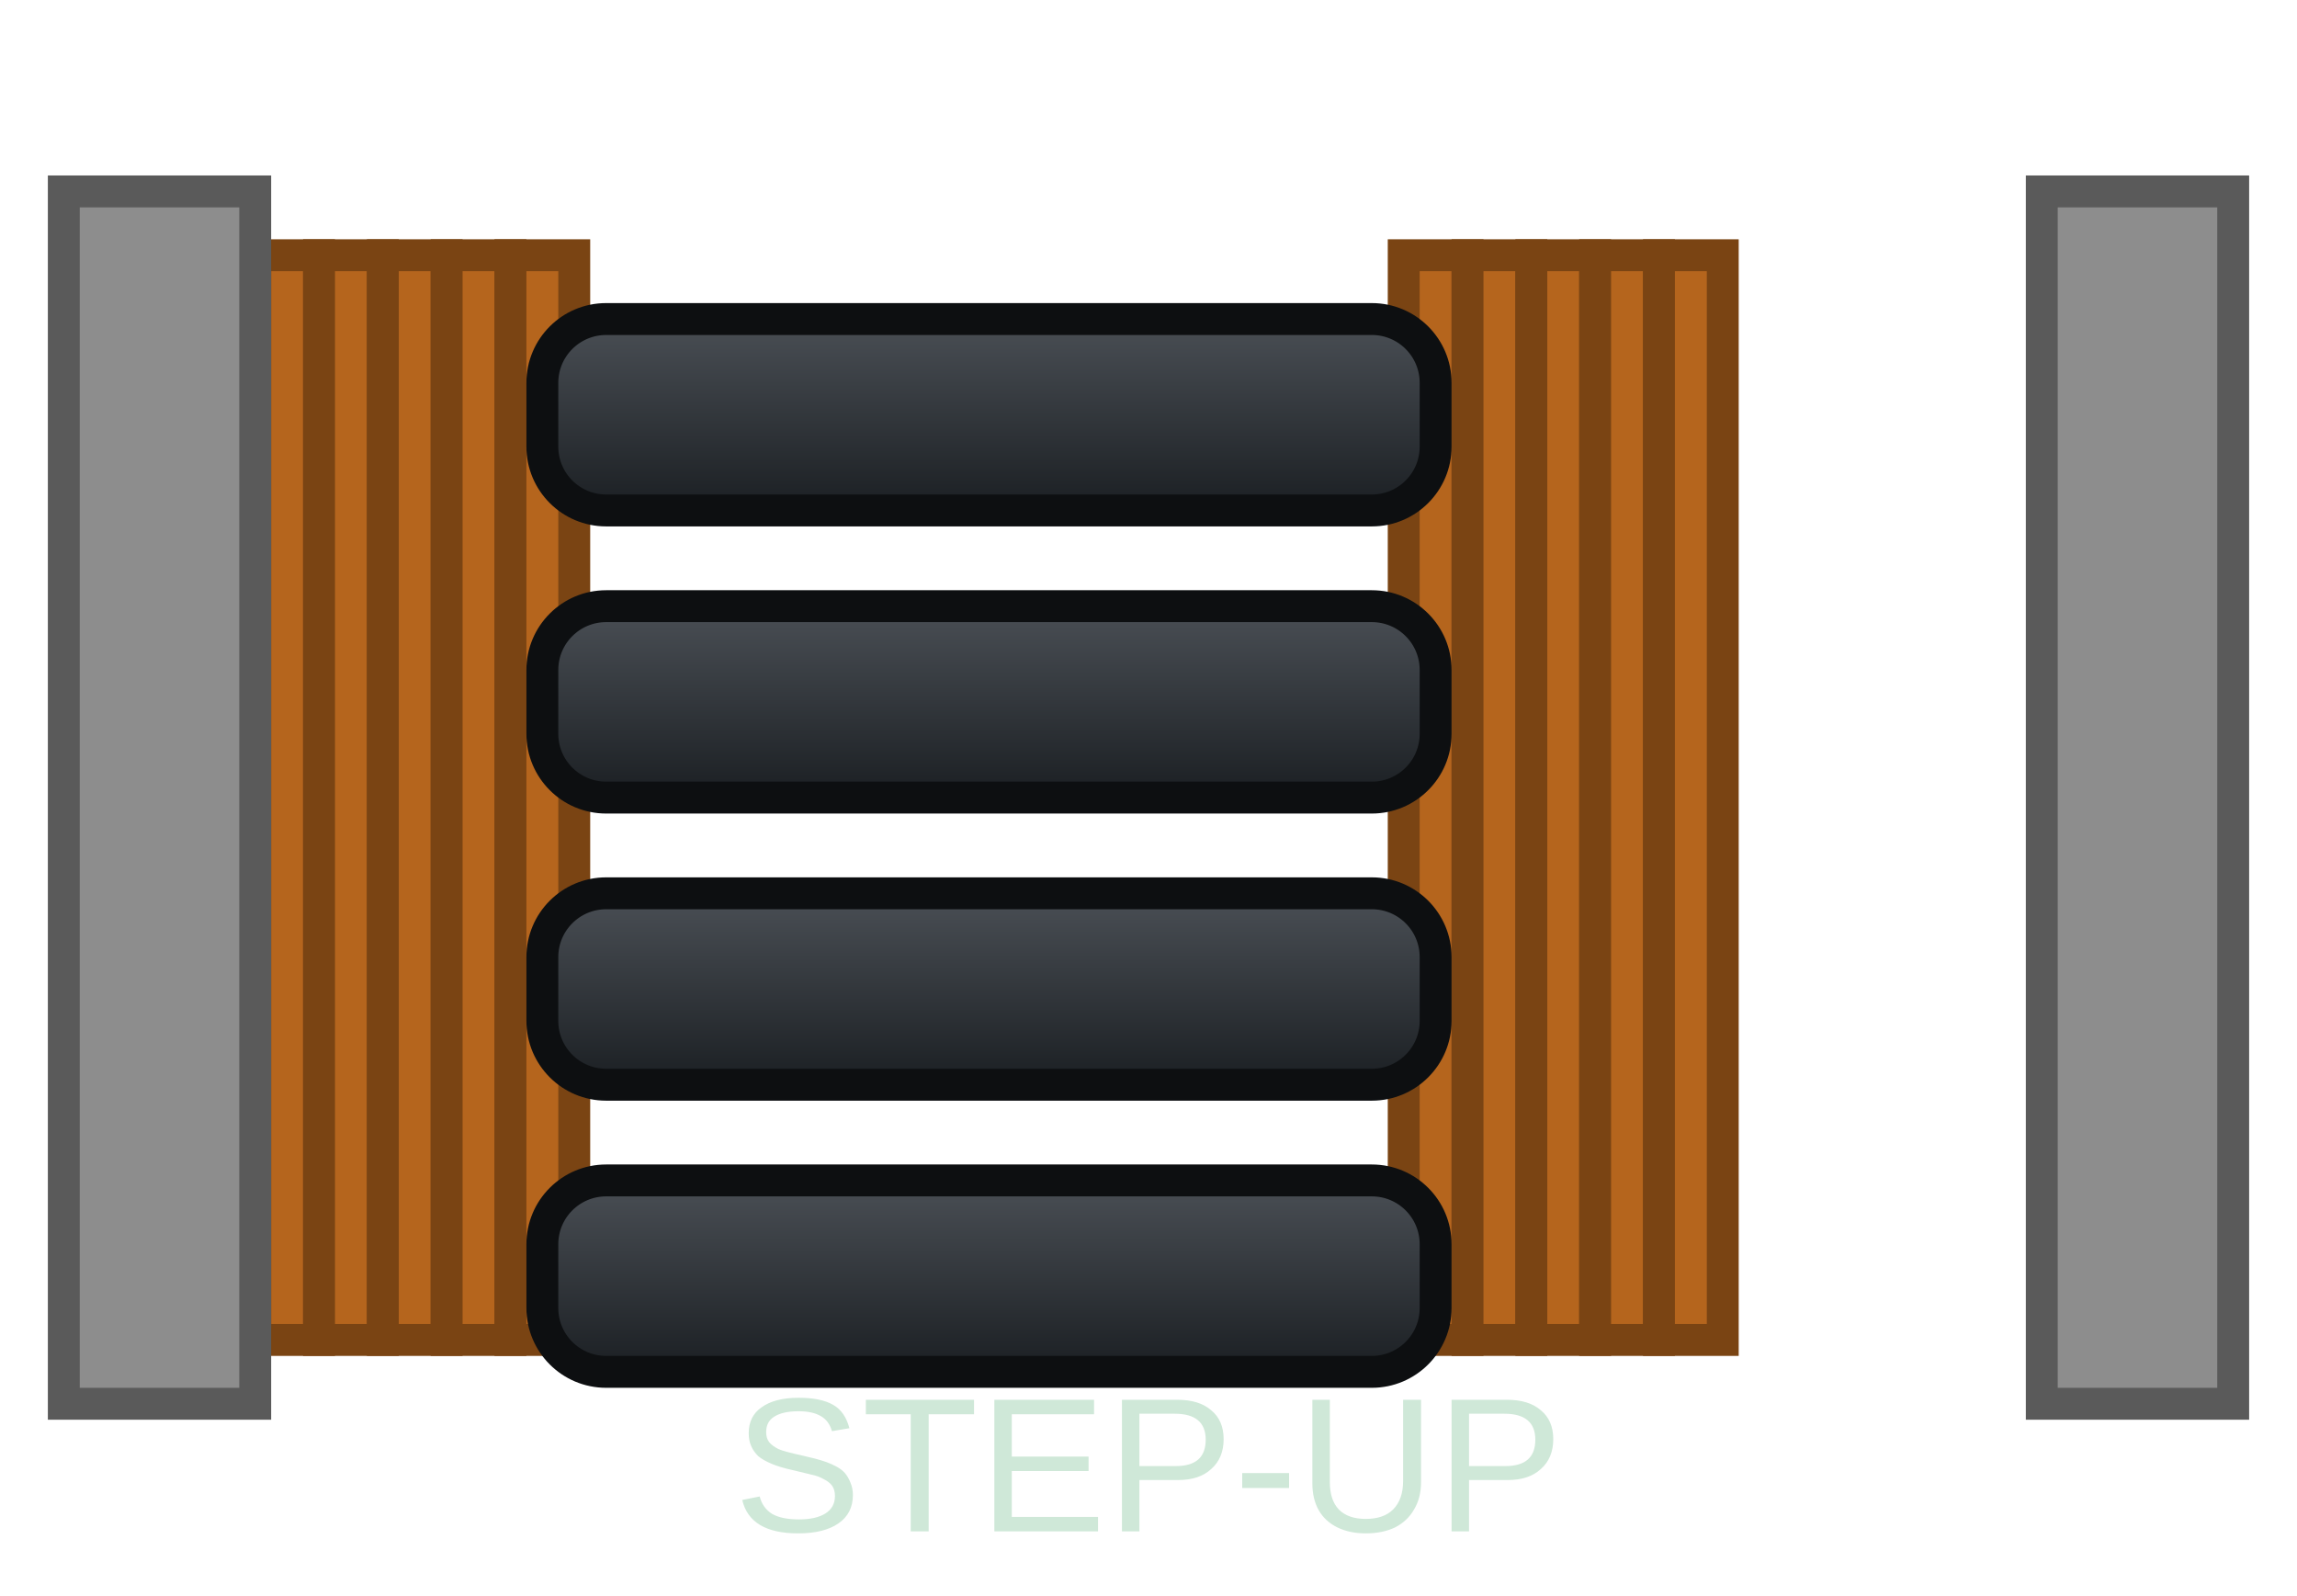
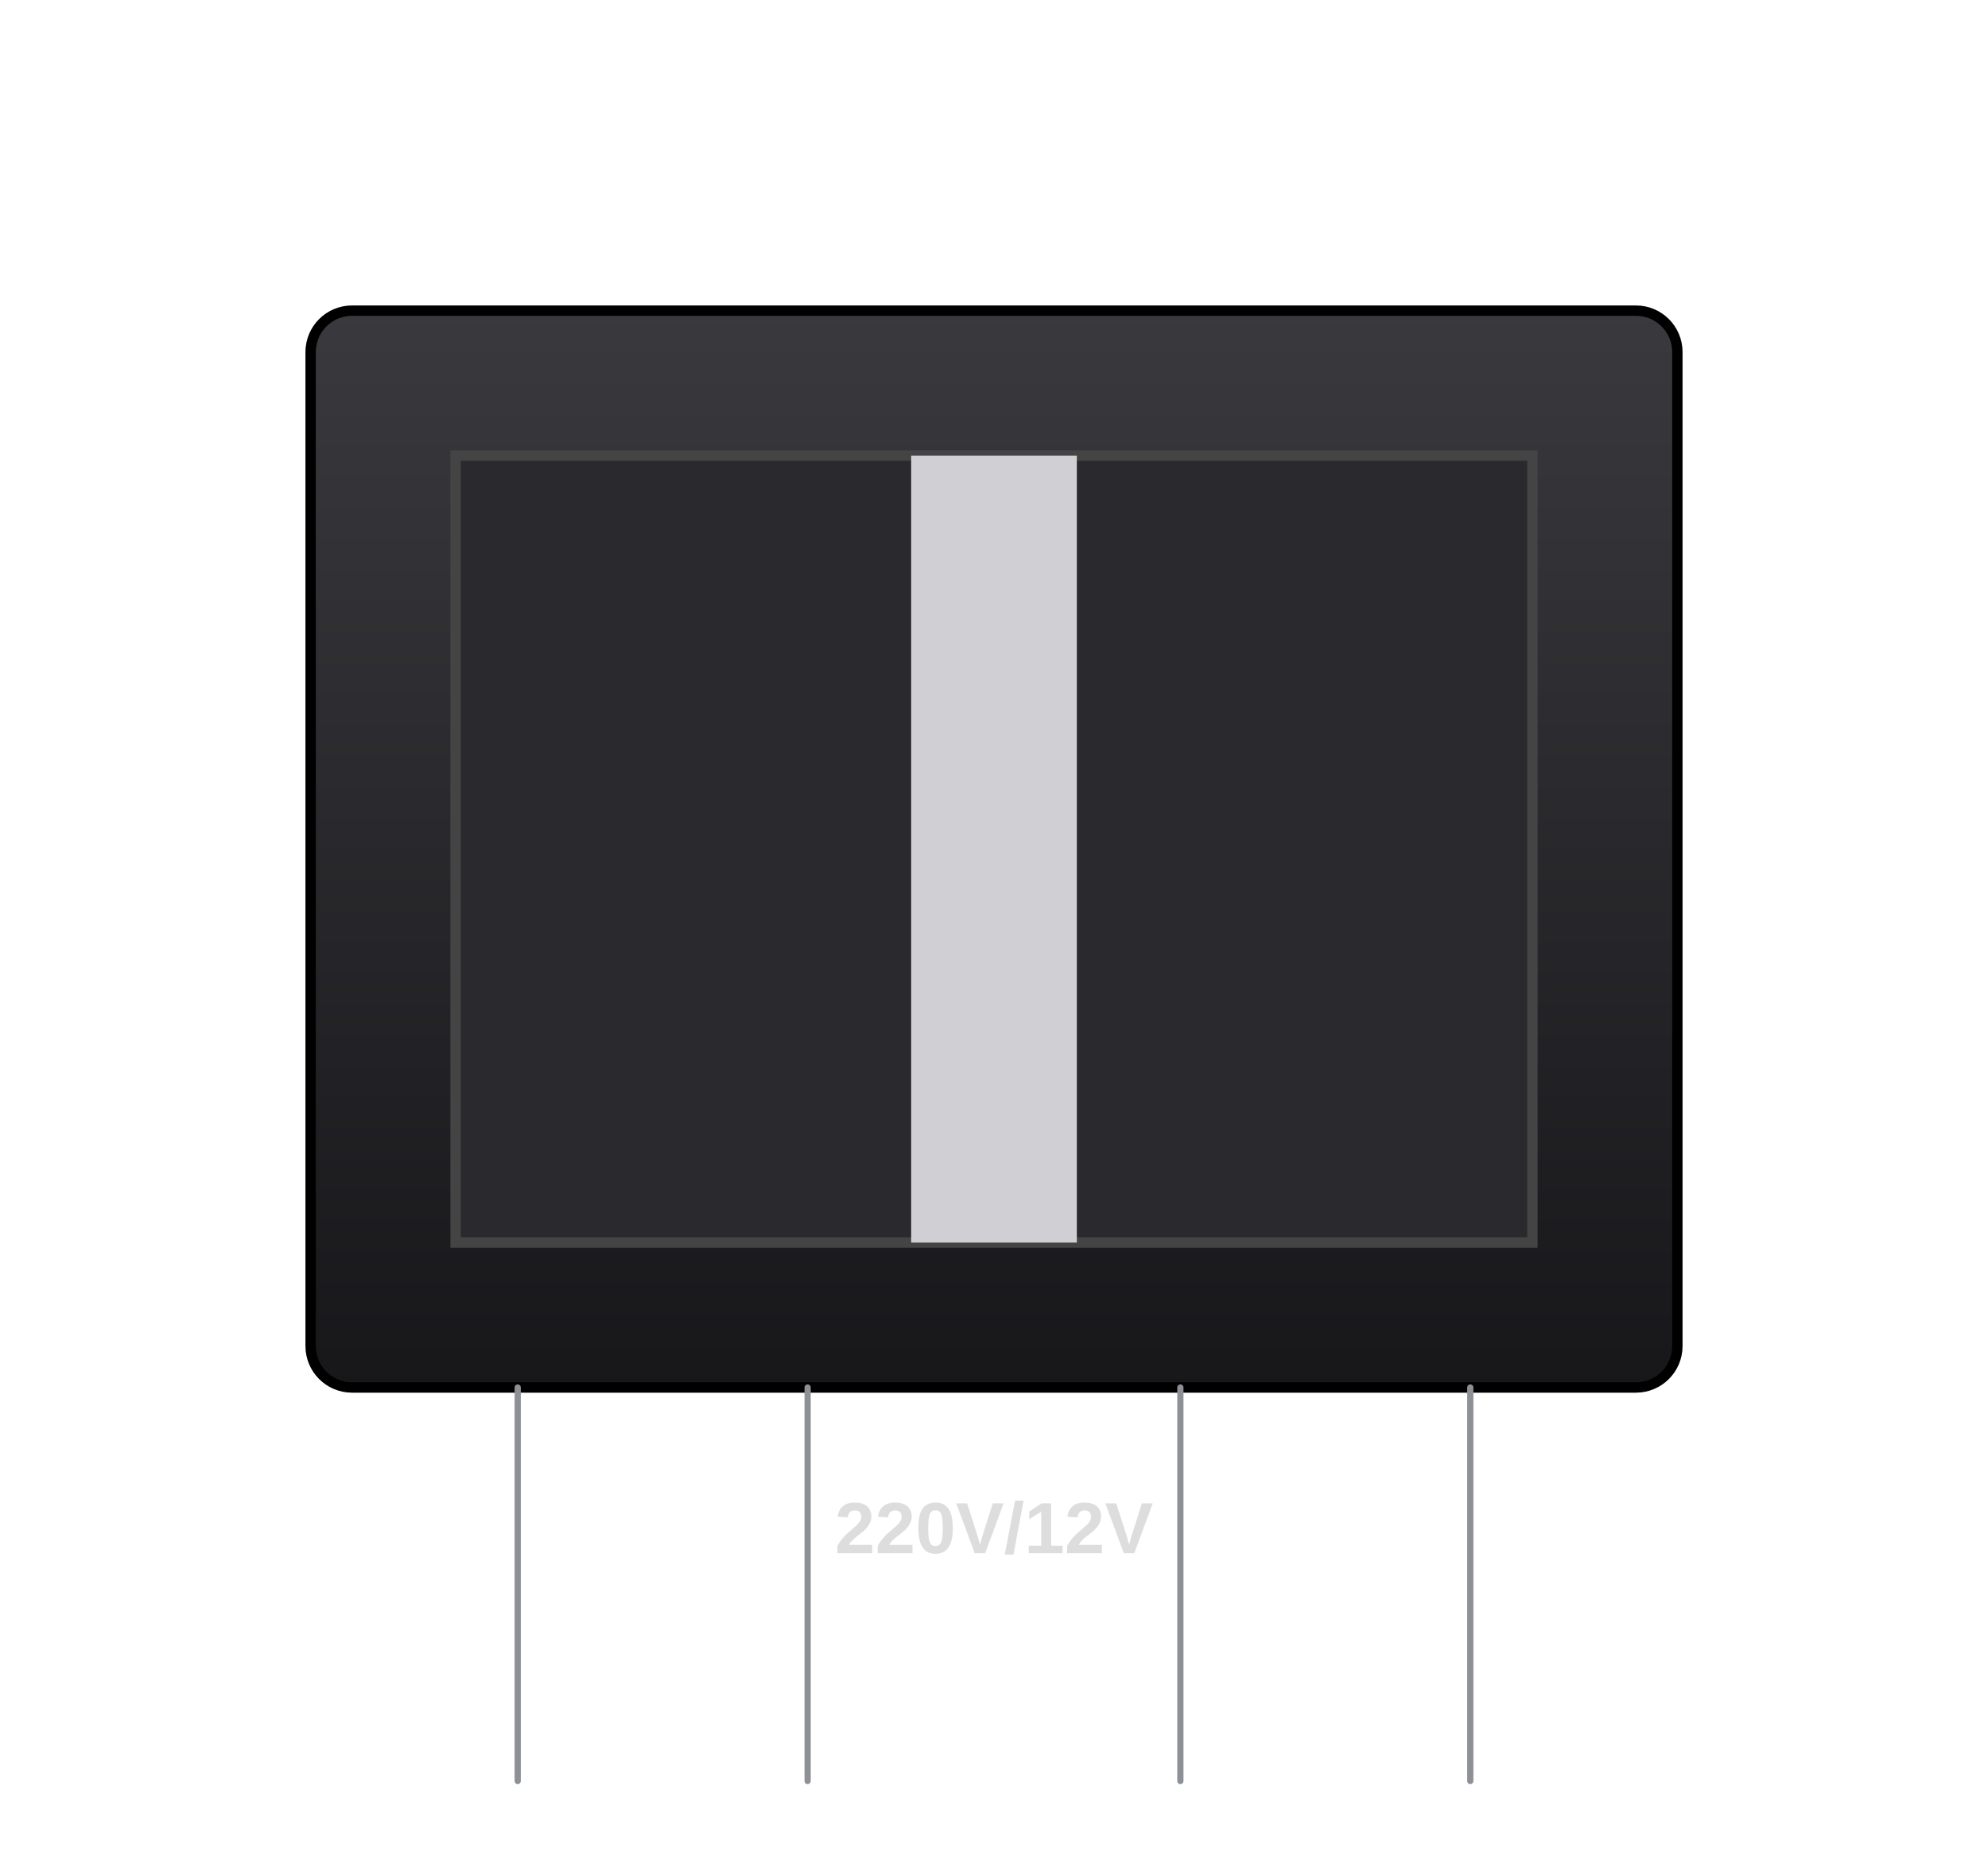
- <svg xmlns="http://www.w3.org/2000/svg" viewBox="0 0 72 50" width="72" height="50">
+ <svg xmlns="http://www.w3.org/2000/svg" viewBox="0 0 192 180" width="192" height="180">
  <defs>
-     <linearGradient id="ir" x1="0" y1="0" x2="0" y2="1">
-       <stop offset="0" stop-color="#4a4f55" />
-       <stop offset="1" stop-color="#1b1f23" />
+     <linearGradient id="gB" x1="0" y1="0" x2="0" y2="1">
+       <stop offset="0" stop-color="#2b6fd0" />
+       <stop offset="1" stop-color="#14489c" />
    </linearGradient>
+     <linearGradient id="gG" x1="0" y1="0" x2="0" y2="1">
+       <stop offset="0" stop-color="#2f9a4f" />
+       <stop offset="1" stop-color="#176b33" />
+     </linearGradient>
+     <linearGradient id="gR" x1="0" y1="0" x2="0" y2="1">
+       <stop offset="0" stop-color="#d63b3b" />
+       <stop offset="1" stop-color="#9c1c1c" />
+     </linearGradient>
+     <linearGradient id="gP" x1="0" y1="0" x2="0" y2="1">
+       <stop offset="0" stop-color="#6a3aa8" />
+       <stop offset="1" stop-color="#43207c" />
+     </linearGradient>
+     <linearGradient id="gK" x1="0" y1="0" x2="0" y2="1">
+       <stop offset="0" stop-color="#3a3a3e" />
+       <stop offset="1" stop-color="#17171a" />
+     </linearGradient>
+     <linearGradient id="gY" x1="0" y1="0" x2="0" y2="1">
+       <stop offset="0" stop-color="#e8b923" />
+       <stop offset="1" stop-color="#b78a0c" />
+     </linearGradient>
+     <linearGradient id="gM" x1="0" y1="0" x2="0" y2="1">
+       <stop offset="0" stop-color="#f2f2f2" />
+       <stop offset="0.5" stop-color="#b9bcc0" />
+       <stop offset="1" stop-color="#8b8e93" />
+     </linearGradient>
+     <linearGradient id="gV" x1="0" y1="0" x2="1" y2="0">
+       <stop offset="0" stop-color="#8d9094" />
+       <stop offset="0.35" stop-color="#f4f4f4" />
+       <stop offset="1" stop-color="#7c7f84" />
+     </linearGradient>
+     <radialGradient id="gGl" cx="0.35" cy="0.3" r="0.8">
+       <stop offset="0" stop-color="#ffffff" stop-opacity=".9" />
+       <stop offset="1" stop-color="#cfe6f5" stop-opacity=".35" />
+     </radialGradient>
  </defs>
-   <rect x="8" y="8" width="2" height="34" fill="#b5651d" stroke="#7a4413" />
-   <rect x="10" y="8" width="2" height="34" fill="#b5651d" stroke="#7a4413" />
-   <rect x="12" y="8" width="2" height="34" fill="#b5651d" stroke="#7a4413" />
-   <rect x="14" y="8" width="2" height="34" fill="#b5651d" stroke="#7a4413" />
-   <rect x="16" y="8" width="2" height="34" fill="#b5651d" stroke="#7a4413" />
-   <rect x="44" y="8" width="2" height="34" fill="#b5651d" stroke="#7a4413" />
-   <rect x="46" y="8" width="2" height="34" fill="#b5651d" stroke="#7a4413" />
-   <rect x="48" y="8" width="2" height="34" fill="#b5651d" stroke="#7a4413" />
-   <rect x="50" y="8" width="2" height="34" fill="#b5651d" stroke="#7a4413" />
-   <rect x="52" y="8" width="2" height="34" fill="#b5651d" stroke="#7a4413" />
-   <rect x="17" y="10" width="28" height="6" rx="2" fill="url(#ir)" stroke="#0d0f11" />
-   <rect x="17" y="19" width="28" height="6" rx="2" fill="url(#ir)" stroke="#0d0f11" />
-   <rect x="17" y="28" width="28" height="6" rx="2" fill="url(#ir)" stroke="#0d0f11" />
-   <rect x="17" y="37" width="28" height="6" rx="2" fill="url(#ir)" stroke="#0d0f11" />
-   <rect x="2" y="6" width="6" height="38" fill="#8d8d8d" stroke="#5a5a5a" />
-   <rect x="64" y="6" width="6" height="38" fill="#8d8d8d" stroke="#5a5a5a" />
-   <text x="36" y="48" font-size="6" fill="#cfe8d8" text-anchor="middle" font-family="Arial">STEP-UP</text>
+   <rect x="30" y="30" width="132" height="104" rx="4" fill="url(#gK)" stroke="#000" />
+   <rect x="44" y="44" width="104" height="76" fill="#2a2a2e" stroke="#444" />
+   <rect x="88" y="44" width="16" height="76" fill="#cfcfd4" />
+   <text x="96" y="150" font-family="Arial,Helvetica,sans-serif" font-size="7" font-weight="bold" fill="#ddd" text-anchor="middle">220V/12V</text>
+   <line x1="50" y1="134" x2="50" y2="172" stroke="url(#gM)" stroke-width="2.2" stroke-linecap="round" />
+   <line x1="50" y1="134" x2="50" y2="172" stroke="#8d9094" stroke-width=".6" stroke-linecap="round" />
+   <line x1="78" y1="134" x2="78" y2="172" stroke="url(#gM)" stroke-width="2.2" stroke-linecap="round" />
+   <line x1="78" y1="134" x2="78" y2="172" stroke="#8d9094" stroke-width=".6" stroke-linecap="round" />
+   <line x1="114" y1="134" x2="114" y2="172" stroke="url(#gM)" stroke-width="2.2" stroke-linecap="round" />
+   <line x1="114" y1="134" x2="114" y2="172" stroke="#8d9094" stroke-width=".6" stroke-linecap="round" />
+   <line x1="142" y1="134" x2="142" y2="172" stroke="url(#gM)" stroke-width="2.2" stroke-linecap="round" />
+   <line x1="142" y1="134" x2="142" y2="172" stroke="#8d9094" stroke-width=".6" stroke-linecap="round" />
</svg>
